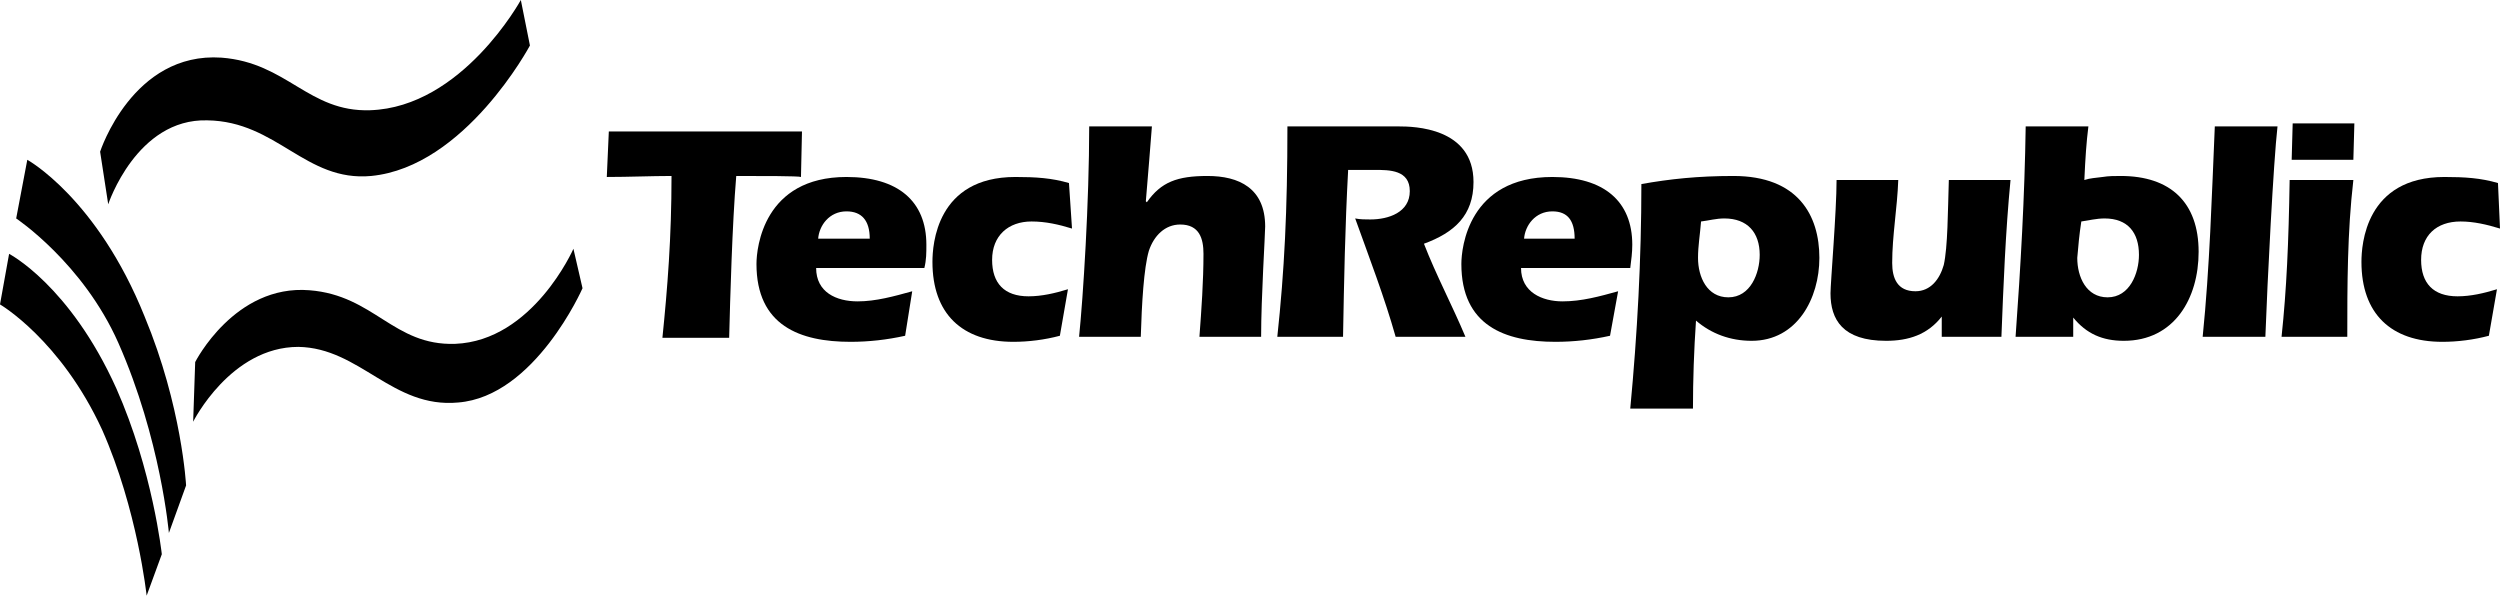
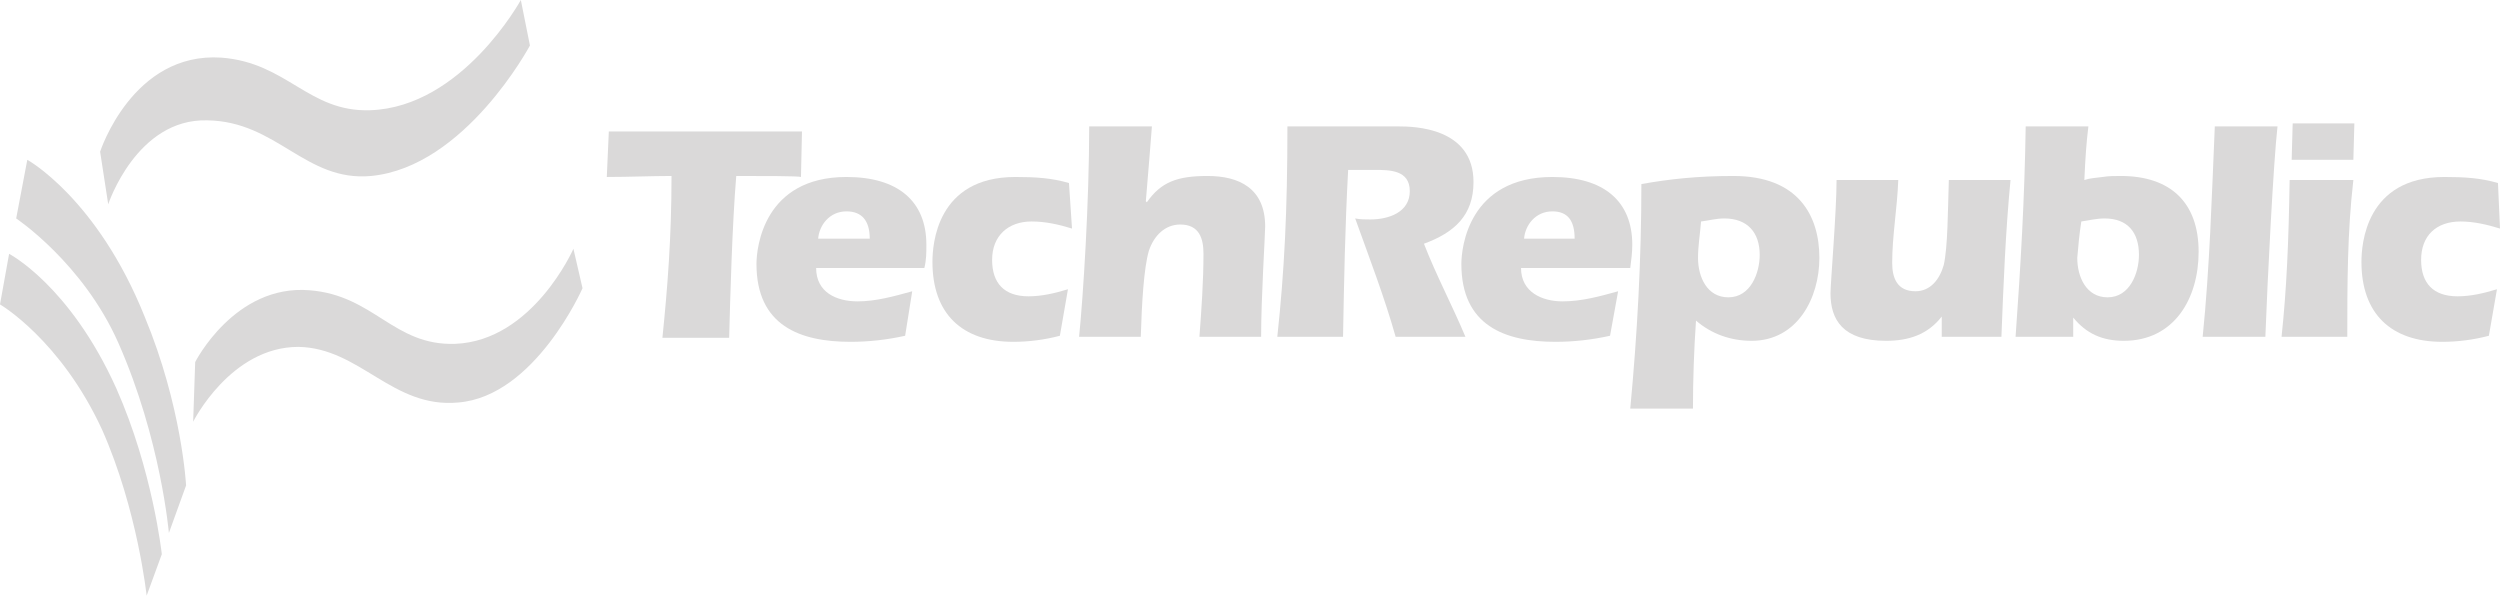
- <svg id="tech_republic" viewBox="0 0 247.2 58.9">
-   <path d="M2.7,15.8l-1.1,5.8c0,0,6.6,4.4,10.1,12.3c4.2,9.5,5,18.8,5,18.8l1.7-4.7c0,0-0.4-7.8-4.1-16.7    C9.6,19.6,2.7,15.8,2.7,15.8L2.7,15.8z" />
-   <path d="M0.9,25.1l-0.9,5c0,0,6,3.5,10.1,12.4c3.5,7.9,4.4,16.4,4.4,16.4l1.5-4.1c0,0-0.9-8.3-4.5-16.4    C6.9,28.2,0.9,25.1,0.9,25.1L0.9,25.1z" />
-   <path d="M10.7,20.2c0,0,2.8-8.5,9.8-8.3c6.9,0.1,9.7,6.1,16.2,5.5C46,16.5,52.4,4.5,52.4,4.5L51.5,0    c0,0-5.8,10.6-14.9,10.9c-6.1,0.2-8.2-4.7-14.7-5.2c-8.8-0.6-12,9.3-12,9.3L10.7,20.2L10.7,20.2z" />
-   <path d="M19.1,41.7c0,0,3.7-7.4,10.4-7.4c6.1,0.1,9.3,6.1,15.8,5.5c7.6-0.6,12.3-11.3,12.3-11.3l-0.9-3.9    c0,0-4,9.1-11.7,9.4c-6.1,0.2-8-4.8-14.4-5.3c-7.4-0.6-11.3,7.1-11.3,7.1L19.1,41.7L19.1,41.7z" />
-   <path d="M79.3,13l-0.1,4.5c-0.2-0.1-3.9-0.1-6.4-0.1c-0.4,4.8-0.6,12.1-0.7,16h-6.6c0.5-4.9,0.9-9.9,0.9-16    c-2,0-4.2,0.1-6.4,0.1l0.2-4.5H79.3L79.3,13z" />
-   <path d="M80.9,23.6c0.1-1.3,1.1-2.7,2.8-2.7c1.5,0,2.3,0.9,2.3,2.7H80.9L80.9,23.6z M91.4,26.5    c0.2-0.8,0.2-1.5,0.2-2.3c0-4.3-2.8-6.7-7.9-6.7c-8.2,0-8.9,7-8.9,8.6c0,6.1,4.3,7.7,9.3,7.7c1.8,0,3.6-0.2,5.4-0.6l0.7-4.4    c-1.8,0.5-3.6,1-5.4,1c-2.1,0-4.1-0.9-4.1-3.3H91.4L91.4,26.5z" />
-   <path d="M106,22.6c-1.3-0.4-2.6-0.7-4-0.7c-2.3,0-3.9,1.4-3.9,3.8c0,2.3,1.2,3.6,3.6,3.6c1.3,0,2.6-0.3,3.9-0.7    l-0.8,4.6c-1.5,0.4-3.1,0.6-4.6,0.6c-5.1,0-8-2.8-8-7.9c0-1.7,0.4-8.4,8.2-8.4c2,0,3.6,0.1,5.3,0.6L106,22.6L106,22.6z" />
-   <path d="M113.9,12.5c-0.1,1.2-0.4,5.2-0.6,7.4l0.1,0.1c1.4-2,3-2.6,6-2.6c3.1,0,5.7,1.2,5.7,5c0,0.8-0.4,7-0.4,10.9    h-6.1c0.2-2.7,0.4-5.5,0.4-8.2c0-1.5-0.4-2.9-2.3-2.9c-1.5,0-2.6,1.1-3.1,2.6c-0.5,1.7-0.7,5.2-0.8,8.5h-6.1c0.4-3.9,1-13.3,1-20.8    H113.9L113.9,12.5z" />
-   <path d="M133.3,16.9c-0.3,5.5-0.4,10.9-0.5,16.4h-6.5c0.7-6.5,1-12.5,1-20.8h11c1.5,0,7.4,0.1,7.4,5.5    c0,3.3-1.9,5-4.9,6.1c1.2,3.1,2.8,6.1,4.1,9.2H138c-1.1-3.9-2.6-7.8-4-11.7c0.5,0.1,1,0.1,1.5,0.1c1.8,0,3.9-0.7,3.9-2.8    c0-2.1-2-2.1-3.5-2.1H133.3L133.3,16.9z" />
-   <path d="M150.7,23.6c0.1-1.3,1.1-2.7,2.8-2.7c1.5,0,2.2,0.9,2.2,2.7H150.7L150.7,23.6z M161.2,26.5    c0.1-0.8,0.2-1.5,0.2-2.3c0-4.3-2.8-6.7-7.9-6.7c-8.3,0-9,7-9,8.6c0,6.1,4.3,7.7,9.3,7.7c1.8,0,3.6-0.2,5.4-0.6l0.8-4.4    c-1.8,0.5-3.6,1-5.5,1c-2,0-4.1-0.9-4.1-3.3H161.2L161.2,26.5z" />
-   <path d="M168.2,21.9c0.8-0.1,1.5-0.3,2.3-0.3c2.3,0,3.5,1.4,3.5,3.6c0,1.8-0.9,4.2-3.1,4.2c-2.1,0-3-2-3-3.9    C167.9,24.3,168.1,23.2,168.2,21.9L168.2,21.9z M167.4,40.4c0-2.8,0.1-5.8,0.3-8.7c1.5,1.3,3.4,2,5.5,2c4.5,0,6.7-4.2,6.7-8.2    c0-4.2-2.1-8.1-8.5-8.1c-3.5,0-6.3,0.3-9.1,0.8c0,7.4-0.4,14.8-1.1,22.2H167.4L167.4,40.4z" />
-   <path d="M192,31.3L192,31.3c-1.4,1.8-3.3,2.4-5.5,2.4c-4.3,0-5.5-2.1-5.5-4.7c0-1,0.6-8.1,0.6-11.2h6.1    c-0.1,2.8-0.6,5.5-0.6,8.2c0,1.5,0.5,2.8,2.3,2.8c1.5,0,2.4-1.2,2.8-2.6c0.4-1.8,0.4-5.3,0.5-8.4h6.1c-0.5,5.2-0.7,10.4-0.9,15.5    H192V31.3L192,31.3z" />
-   <path d="M205.8,21.9c0.7-0.1,1.5-0.3,2.3-0.3c2.3,0,3.4,1.4,3.4,3.6c0,1.8-0.9,4.2-3.1,4.2c-2.1,0-3-2-3-3.9    C205.5,24.3,205.6,23.2,205.8,21.9L205.8,21.9z M205,31.4L205,31.4c1.3,1.6,2.9,2.3,5,2.3c5,0,7.4-4.2,7.4-8.8    c0-4.9-2.8-7.5-7.7-7.5c-0.6,0-1.2,0-1.8,0.1c-0.7,0.1-1.2,0.1-1.8,0.3c0.1-2.2,0.2-3.7,0.4-5.3h-6.2c-0.1,6.9-0.5,13.9-1,20.8h5.7    V31.4L205,31.4z" />
-   <path d="M225.2,12.5c-0.4,3.5-1,15.3-1.2,20.8h-6.2c0.7-6.9,0.9-13.9,1.2-20.8H225.2L225.2,12.5z" />
-   <path d="M225.6,33.3c0.5-4.7,0.7-9.3,0.8-15.5h6.3c-0.6,5.2-0.6,10.4-0.6,15.5H225.6L225.6,33.3z M226.6,15.8l0.1-3.6    h6.1l-0.1,3.6H226.6L226.6,15.8z" />
-   <path d="M247.2,22.6c-1.3-0.4-2.6-0.7-3.9-0.7c-2.4,0-3.9,1.4-3.9,3.8c0,2.3,1.2,3.6,3.6,3.6c1.3,0,2.6-0.3,3.9-0.7    l-0.8,4.6c-1.5,0.4-3.1,0.6-4.6,0.6c-5.1,0-8-2.8-8-7.9c0-1.7,0.4-8.4,8.2-8.4c2,0,3.6,0.1,5.3,0.6L247.2,22.6L247.2,22.6z" />
+ <svg xmlns="http://www.w3.org/2000/svg" version="1.1" id="tech_republic" x="0px" y="0px" viewBox="0 0 247.2 58.9" style="enable-background:new 0 0 247.2 58.9;" xml:space="preserve">
+   <style type="text/css">
+ 	.st0{fill:#DAD9D9;}
+ </style>
+   <path class="st0" d="M2.7,15.8l-1.1,5.8c0,0,6.6,4.4,10.1,12.3c4.2,9.5,5,18.8,5,18.8l1.7-4.7c0,0-0.4-7.8-4.1-16.7  C9.6,19.6,2.7,15.8,2.7,15.8L2.7,15.8z" />
+   <path class="st0" d="M0.9,25.1l-0.9,5c0,0,6,3.5,10.1,12.4c3.5,7.9,4.4,16.4,4.4,16.4l1.5-4.1c0,0-0.9-8.3-4.5-16.4  C6.9,28.2,0.9,25.1,0.9,25.1L0.9,25.1z" />
+   <path class="st0" d="M10.7,20.2c0,0,2.8-8.5,9.8-8.3c6.9,0.1,9.7,6.1,16.2,5.5C46,16.5,52.4,4.5,52.4,4.5L51.5,0  c0,0-5.8,10.6-14.9,10.9c-6.1,0.2-8.2-4.7-14.7-5.2c-8.8-0.6-12,9.3-12,9.3L10.7,20.2L10.7,20.2z" />
+   <path class="st0" d="M19.1,41.7c0,0,3.7-7.4,10.4-7.4c6.1,0.1,9.3,6.1,15.8,5.5c7.6-0.6,12.3-11.3,12.3-11.3l-0.9-3.9  c0,0-4,9.1-11.7,9.4c-6.1,0.2-8-4.8-14.4-5.3c-7.4-0.6-11.3,7.1-11.3,7.1L19.1,41.7L19.1,41.7z" />
+   <path class="st0" d="M79.3,13l-0.1,4.5c-0.2-0.1-3.9-0.1-6.4-0.1c-0.4,4.8-0.6,12.1-0.7,16h-6.6c0.5-4.9,0.9-9.9,0.9-16  c-2,0-4.2,0.1-6.4,0.1l0.2-4.5L79.3,13L79.3,13z" />
+   <path class="st0" d="M80.9,23.6c0.1-1.3,1.1-2.7,2.8-2.7c1.5,0,2.3,0.9,2.3,2.7H80.9L80.9,23.6z M91.4,26.5c0.2-0.8,0.2-1.5,0.2-2.3  c0-4.3-2.8-6.7-7.9-6.7c-8.2,0-8.9,7-8.9,8.6c0,6.1,4.3,7.7,9.3,7.7c1.8,0,3.6-0.2,5.4-0.6l0.7-4.4c-1.8,0.5-3.6,1-5.4,1  c-2.1,0-4.1-0.9-4.1-3.3L91.4,26.5L91.4,26.5z" />
+   <path class="st0" d="M106,22.6c-1.3-0.4-2.6-0.7-4-0.7c-2.3,0-3.9,1.4-3.9,3.8c0,2.3,1.2,3.6,3.6,3.6c1.3,0,2.6-0.3,3.9-0.7  l-0.8,4.6c-1.5,0.4-3.1,0.6-4.6,0.6c-5.1,0-8-2.8-8-7.9c0-1.7,0.4-8.4,8.2-8.4c2,0,3.6,0.1,5.3,0.6L106,22.6L106,22.6z" />
+   <path class="st0" d="M113.9,12.5c-0.1,1.2-0.4,5.2-0.6,7.4l0.1,0.1c1.4-2,3-2.6,6-2.6c3.1,0,5.7,1.2,5.7,5c0,0.8-0.4,7-0.4,10.9  h-6.1c0.2-2.7,0.4-5.5,0.4-8.2c0-1.5-0.4-2.9-2.3-2.9c-1.5,0-2.6,1.1-3.1,2.6c-0.5,1.7-0.7,5.2-0.8,8.5h-6.1c0.4-3.9,1-13.3,1-20.8  H113.9L113.9,12.5z" />
+   <path class="st0" d="M133.3,16.9c-0.3,5.5-0.4,10.9-0.5,16.4h-6.5c0.7-6.5,1-12.5,1-20.8h11c1.5,0,7.4,0.1,7.4,5.5  c0,3.3-1.9,5-4.9,6.1c1.2,3.1,2.8,6.1,4.1,9.2H138c-1.1-3.9-2.6-7.8-4-11.7c0.5,0.1,1,0.1,1.5,0.1c1.8,0,3.9-0.7,3.9-2.8  s-2-2.1-3.5-2.1h-2.6V16.9z" />
+   <path class="st0" d="M150.7,23.6c0.1-1.3,1.1-2.7,2.8-2.7c1.5,0,2.2,0.9,2.2,2.7H150.7L150.7,23.6z M161.2,26.5  c0.1-0.8,0.2-1.5,0.2-2.3c0-4.3-2.8-6.7-7.9-6.7c-8.3,0-9,7-9,8.6c0,6.1,4.3,7.7,9.3,7.7c1.8,0,3.6-0.2,5.4-0.6l0.8-4.4  c-1.8,0.5-3.6,1-5.5,1c-2,0-4.1-0.9-4.1-3.3L161.2,26.5L161.2,26.5z" />
+   <path class="st0" d="M168.2,21.9c0.8-0.1,1.5-0.3,2.3-0.3c2.3,0,3.5,1.4,3.5,3.6c0,1.8-0.9,4.2-3.1,4.2c-2.1,0-3-2-3-3.9  C167.9,24.3,168.1,23.2,168.2,21.9L168.2,21.9z M167.4,40.4c0-2.8,0.1-5.8,0.3-8.7c1.5,1.3,3.4,2,5.5,2c4.5,0,6.7-4.2,6.7-8.2  c0-4.2-2.1-8.1-8.5-8.1c-3.5,0-6.3,0.3-9.1,0.8c0,7.4-0.4,14.8-1.1,22.2H167.4L167.4,40.4z" />
+   <path class="st0" d="M192,31.3L192,31.3c-1.4,1.8-3.3,2.4-5.5,2.4c-4.3,0-5.5-2.1-5.5-4.7c0-1,0.6-8.1,0.6-11.2h6.1  c-0.1,2.8-0.6,5.5-0.6,8.2c0,1.5,0.5,2.8,2.3,2.8c1.5,0,2.4-1.2,2.8-2.6c0.4-1.8,0.4-5.3,0.5-8.4h6.1c-0.5,5.2-0.7,10.4-0.9,15.5  H192V31.3L192,31.3z" />
+   <path class="st0" d="M205.8,21.9c0.7-0.1,1.5-0.3,2.3-0.3c2.3,0,3.4,1.4,3.4,3.6c0,1.8-0.9,4.2-3.1,4.2c-2.1,0-3-2-3-3.9  C205.5,24.3,205.6,23.2,205.8,21.9L205.8,21.9z M205,31.4L205,31.4c1.3,1.6,2.9,2.3,5,2.3c5,0,7.4-4.2,7.4-8.8  c0-4.9-2.8-7.5-7.7-7.5c-0.6,0-1.2,0-1.8,0.1c-0.7,0.1-1.2,0.1-1.8,0.3c0.1-2.2,0.2-3.7,0.4-5.3h-6.2c-0.1,6.9-0.5,13.9-1,20.8h5.7  L205,31.4L205,31.4z" />
+   <path class="st0" d="M225.2,12.5c-0.4,3.5-1,15.3-1.2,20.8h-6.2c0.7-6.9,0.9-13.9,1.2-20.8H225.2L225.2,12.5z" />
+   <path class="st0" d="M225.6,33.3c0.5-4.7,0.7-9.3,0.8-15.5h6.3c-0.6,5.2-0.6,10.4-0.6,15.5H225.6L225.6,33.3z M226.6,15.8l0.1-3.6  h6.1l-0.1,3.6L226.6,15.8L226.6,15.8z" />
+   <path class="st0" d="M247.2,22.6c-1.3-0.4-2.6-0.7-3.9-0.7c-2.4,0-3.9,1.4-3.9,3.8c0,2.3,1.2,3.6,3.6,3.6c1.3,0,2.6-0.3,3.9-0.7  l-0.8,4.6c-1.5,0.4-3.1,0.6-4.6,0.6c-5.1,0-8-2.8-8-7.9c0-1.7,0.4-8.4,8.2-8.4c2,0,3.6,0.1,5.3,0.6L247.2,22.6L247.2,22.6z" />
</svg>
